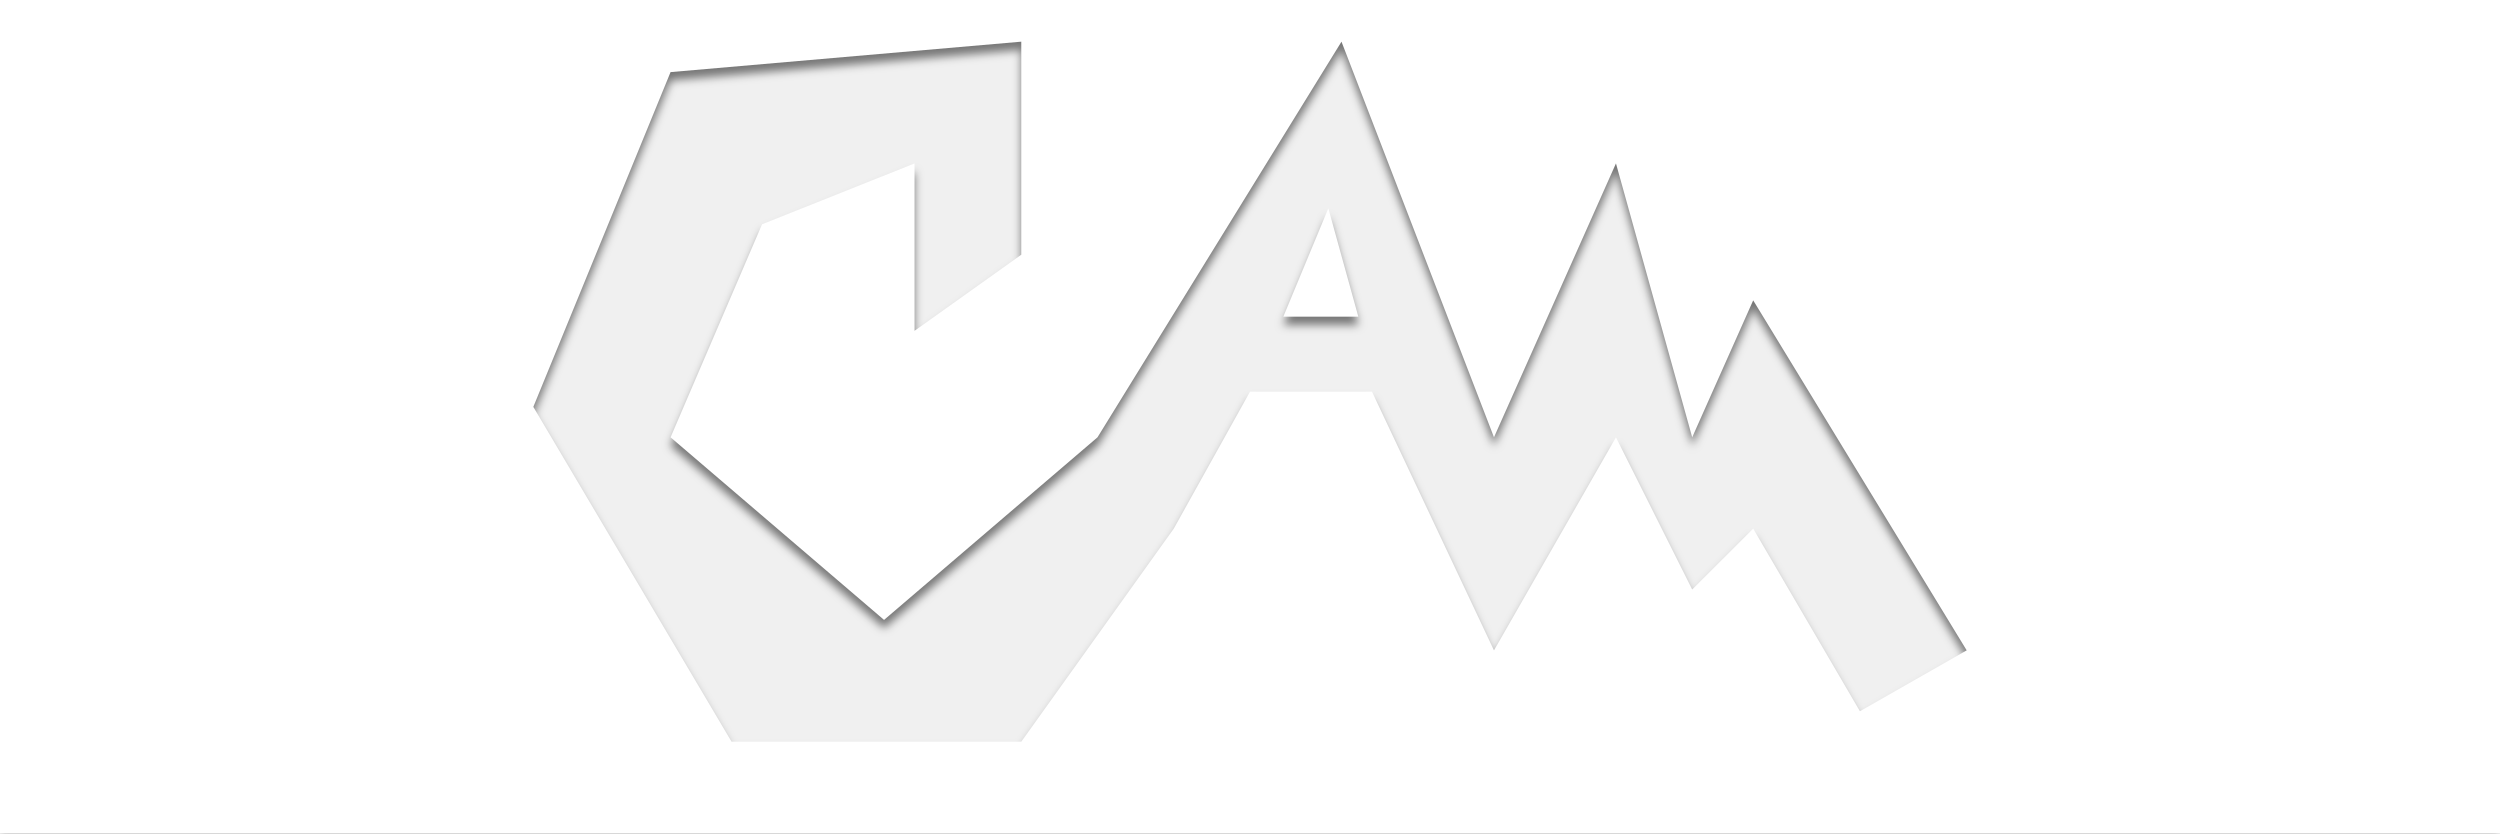
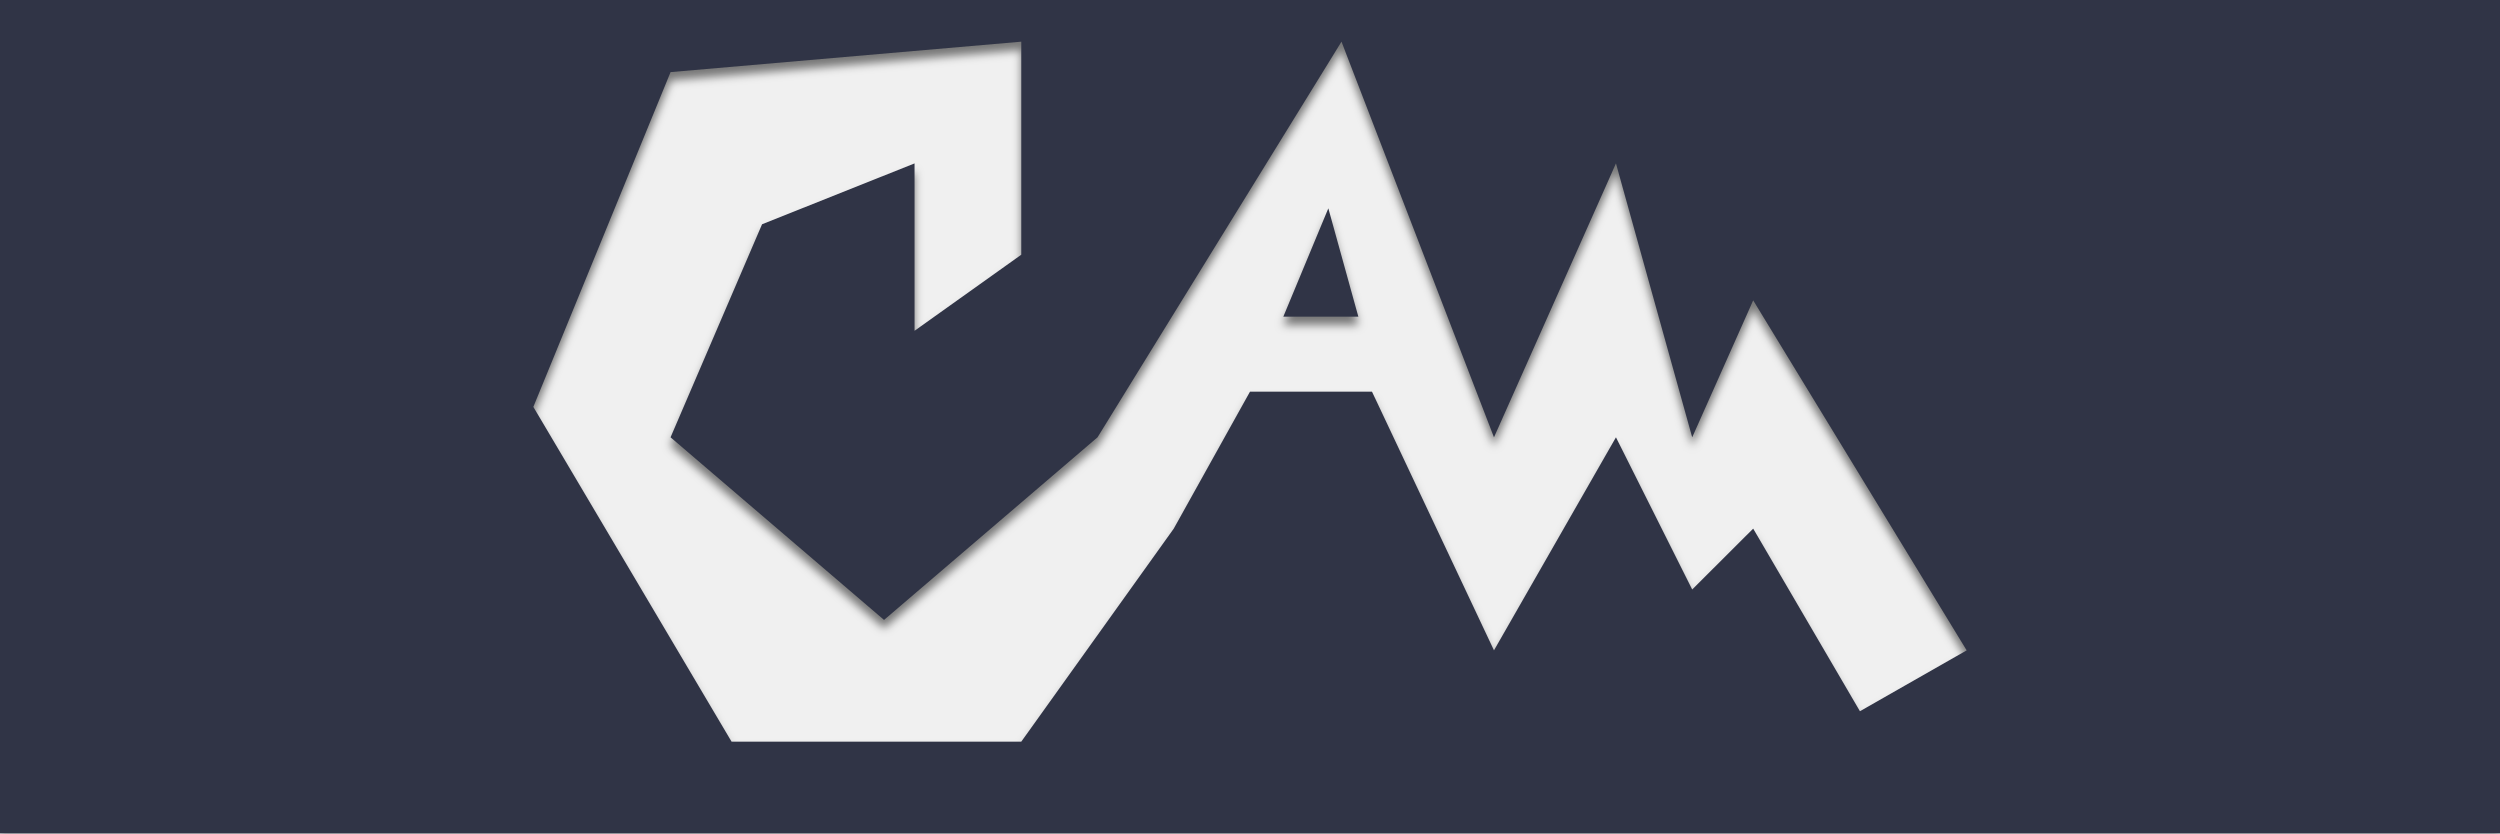
<svg xmlns="http://www.w3.org/2000/svg" xmlns:xlink="http://www.w3.org/1999/xlink" width="300px" height="100px" viewBox="0 0 300 100" version="1.1">
  <defs>
    <path d="M300,0 L300,100 L0,100 L0,0 L300,0 Z M160.979,5 L131.702,52.478 L106.085,74.391 L80.468,52.478 L91.447,26.913 L109.745,19.609 L109.745,39.696 L122.553,30.565 L122.553,5 L80.468,8.652 L64,48.826 L87.787,89 L122.553,89 L140.851,63.435 L150,47 L164.638,47 L179.277,78.043 L193.915,52.478 L203.064,70.739 L210.383,63.435 L223.191,85.348 L236,78.043 L210.383,36.043 L203.064,52.478 L193.915,19.609 L179.277,52.478 L160.979,5 Z M159.4,25 L163,38 L154,38 L159.4,25 Z" id="path-1" />
    <filter x="-0.7%" y="-1.0%" width="101.3%" height="104.0%" filterUnits="objectBoundingBox" id="filter-2">
      <feOffset dx="0" dy="1" in="SourceAlpha" result="shadowOffsetOuter1" />
      <feGaussianBlur stdDeviation="0.5" in="shadowOffsetOuter1" result="shadowBlurOuter1" />
      <feColorMatrix values="0 0 0 0 0   0 0 0 0 0   0 0 0 0 0  0 0 0 0.5 0" type="matrix" in="shadowBlurOuter1" />
    </filter>
  </defs>
  <g id="Page-1" stroke="none" stroke-width="1" fill="none" fill-rule="evenodd">
    <g id="Combined-Shape">
      <use fill="black" fill-opacity="1" filter="url(#filter-2)" xlink:href="#path-1" />
-       <use fill="#FFFFFF" fill-rule="evenodd" xlink:href="#path-1" />
+       <use fill="#303446" fill-rule="evenodd" xlink:href="#path-1" />
    </g>
  </g>
</svg>
